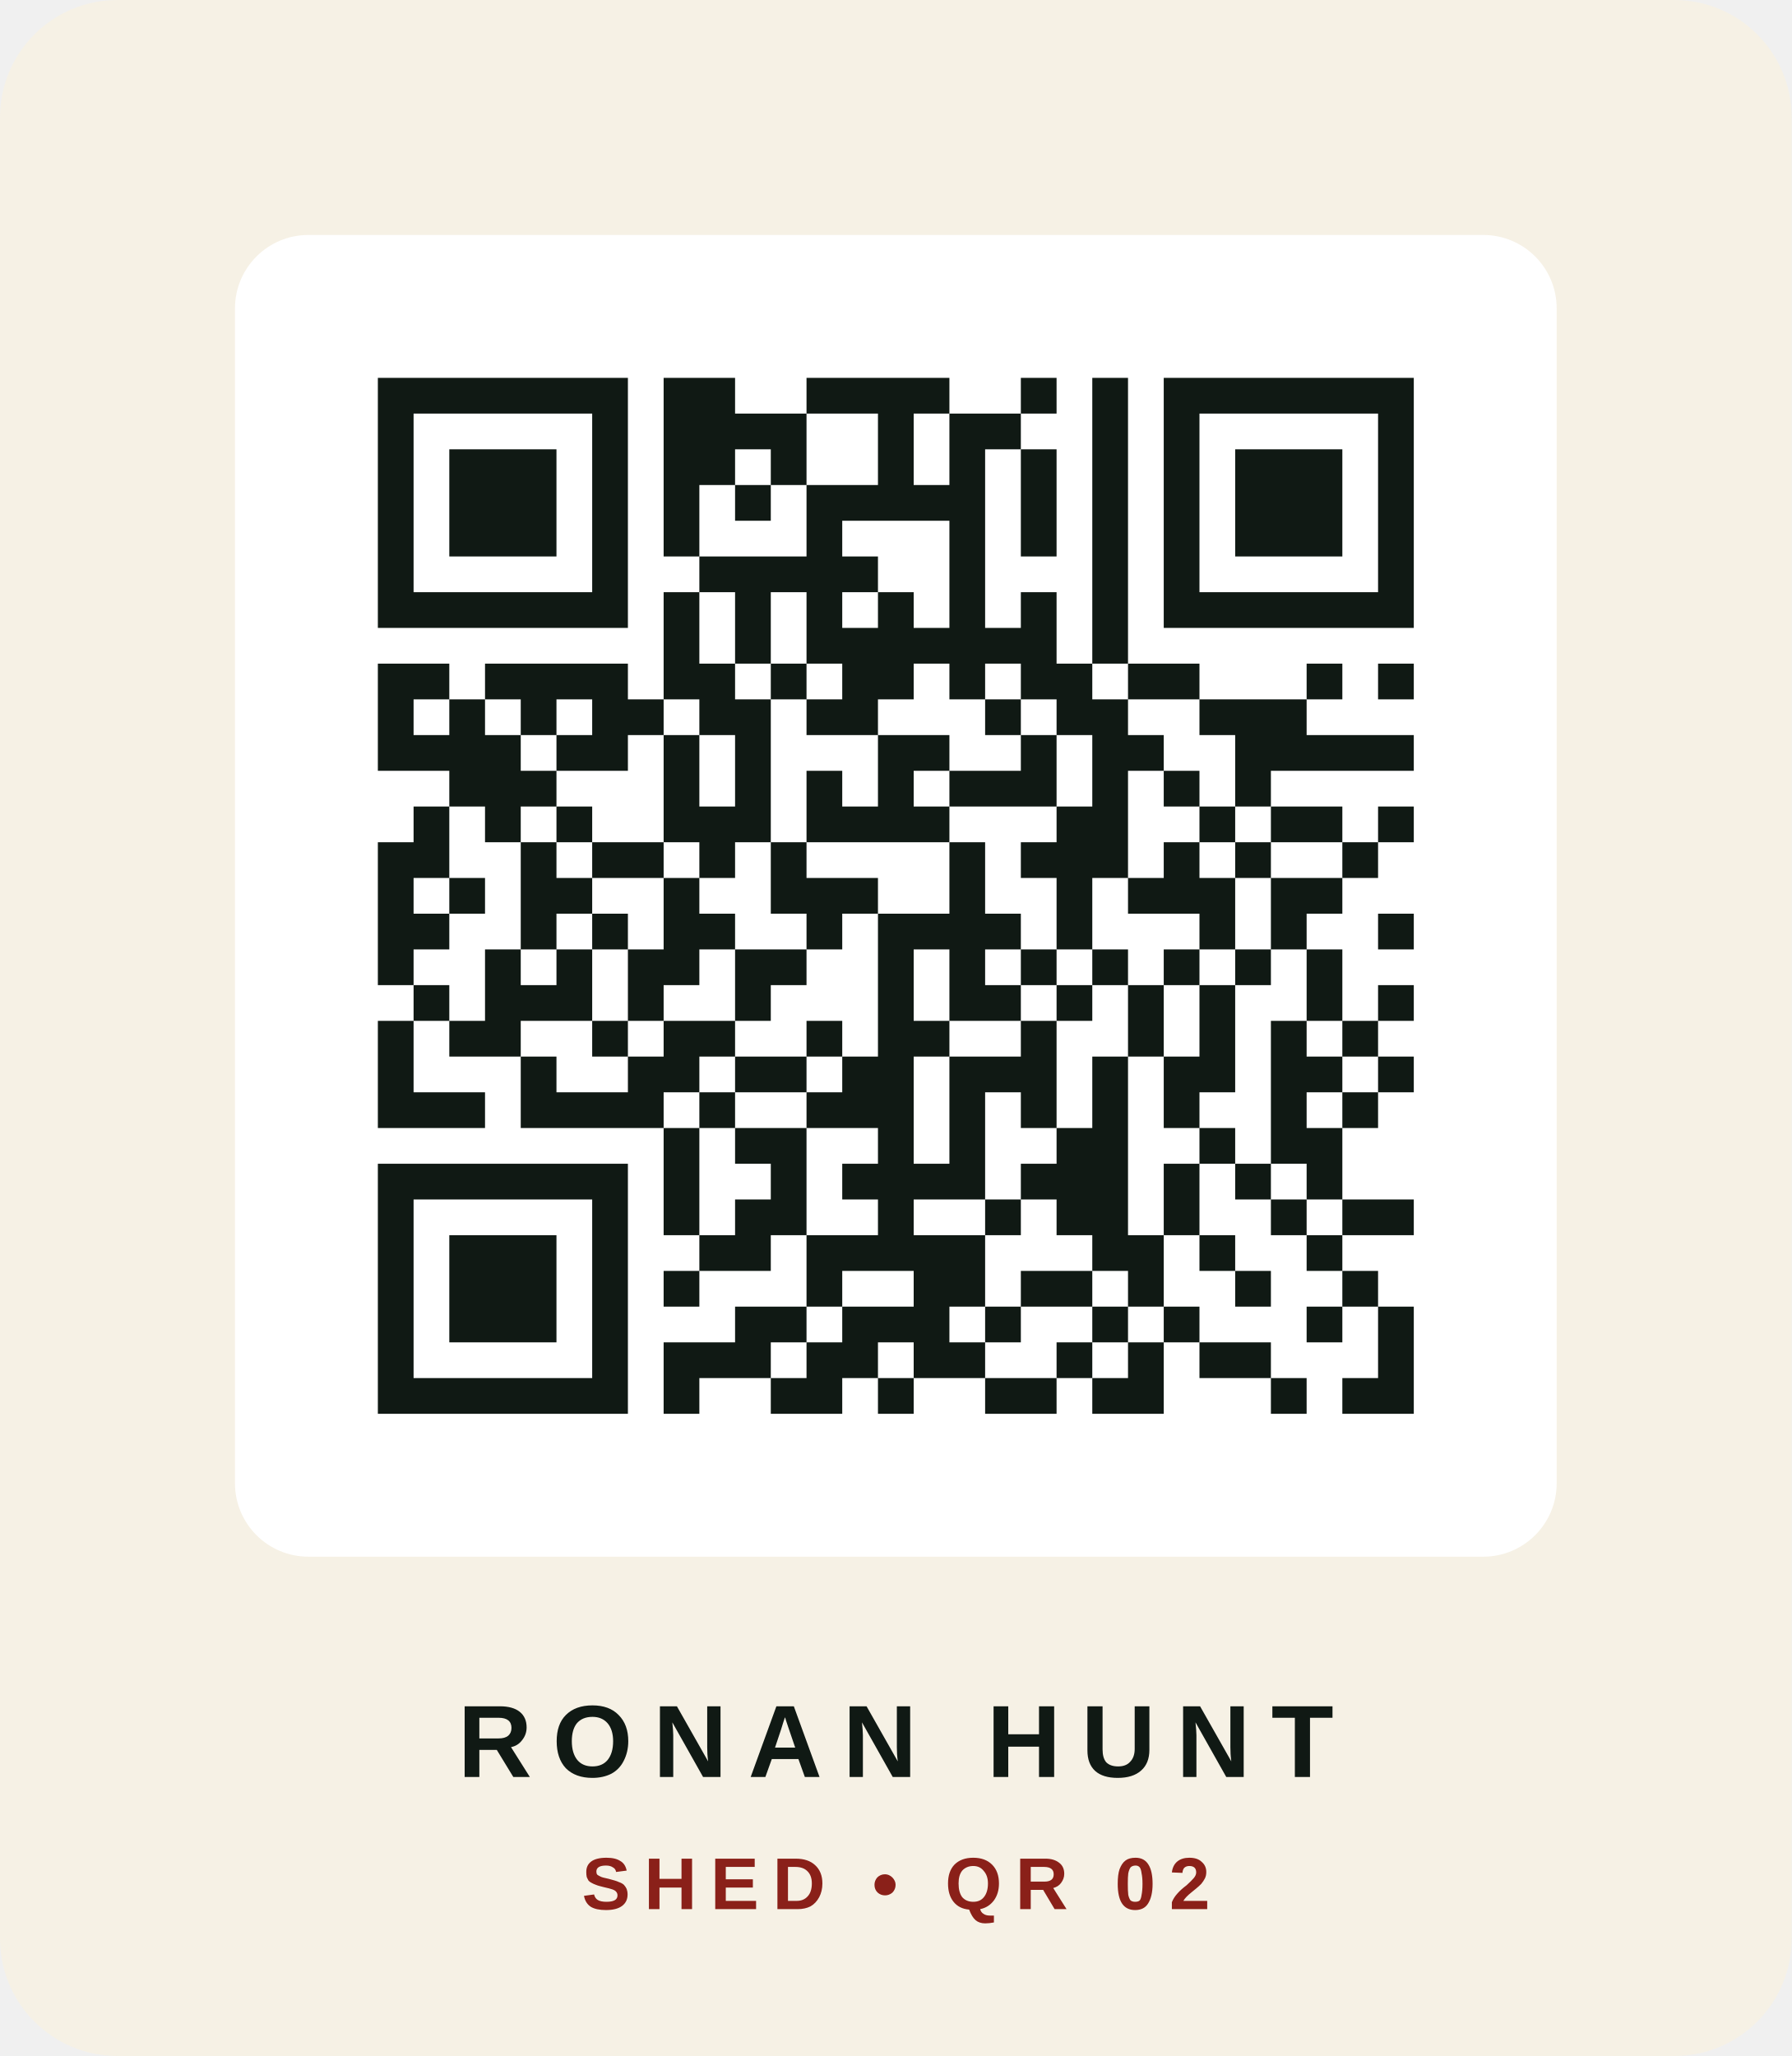
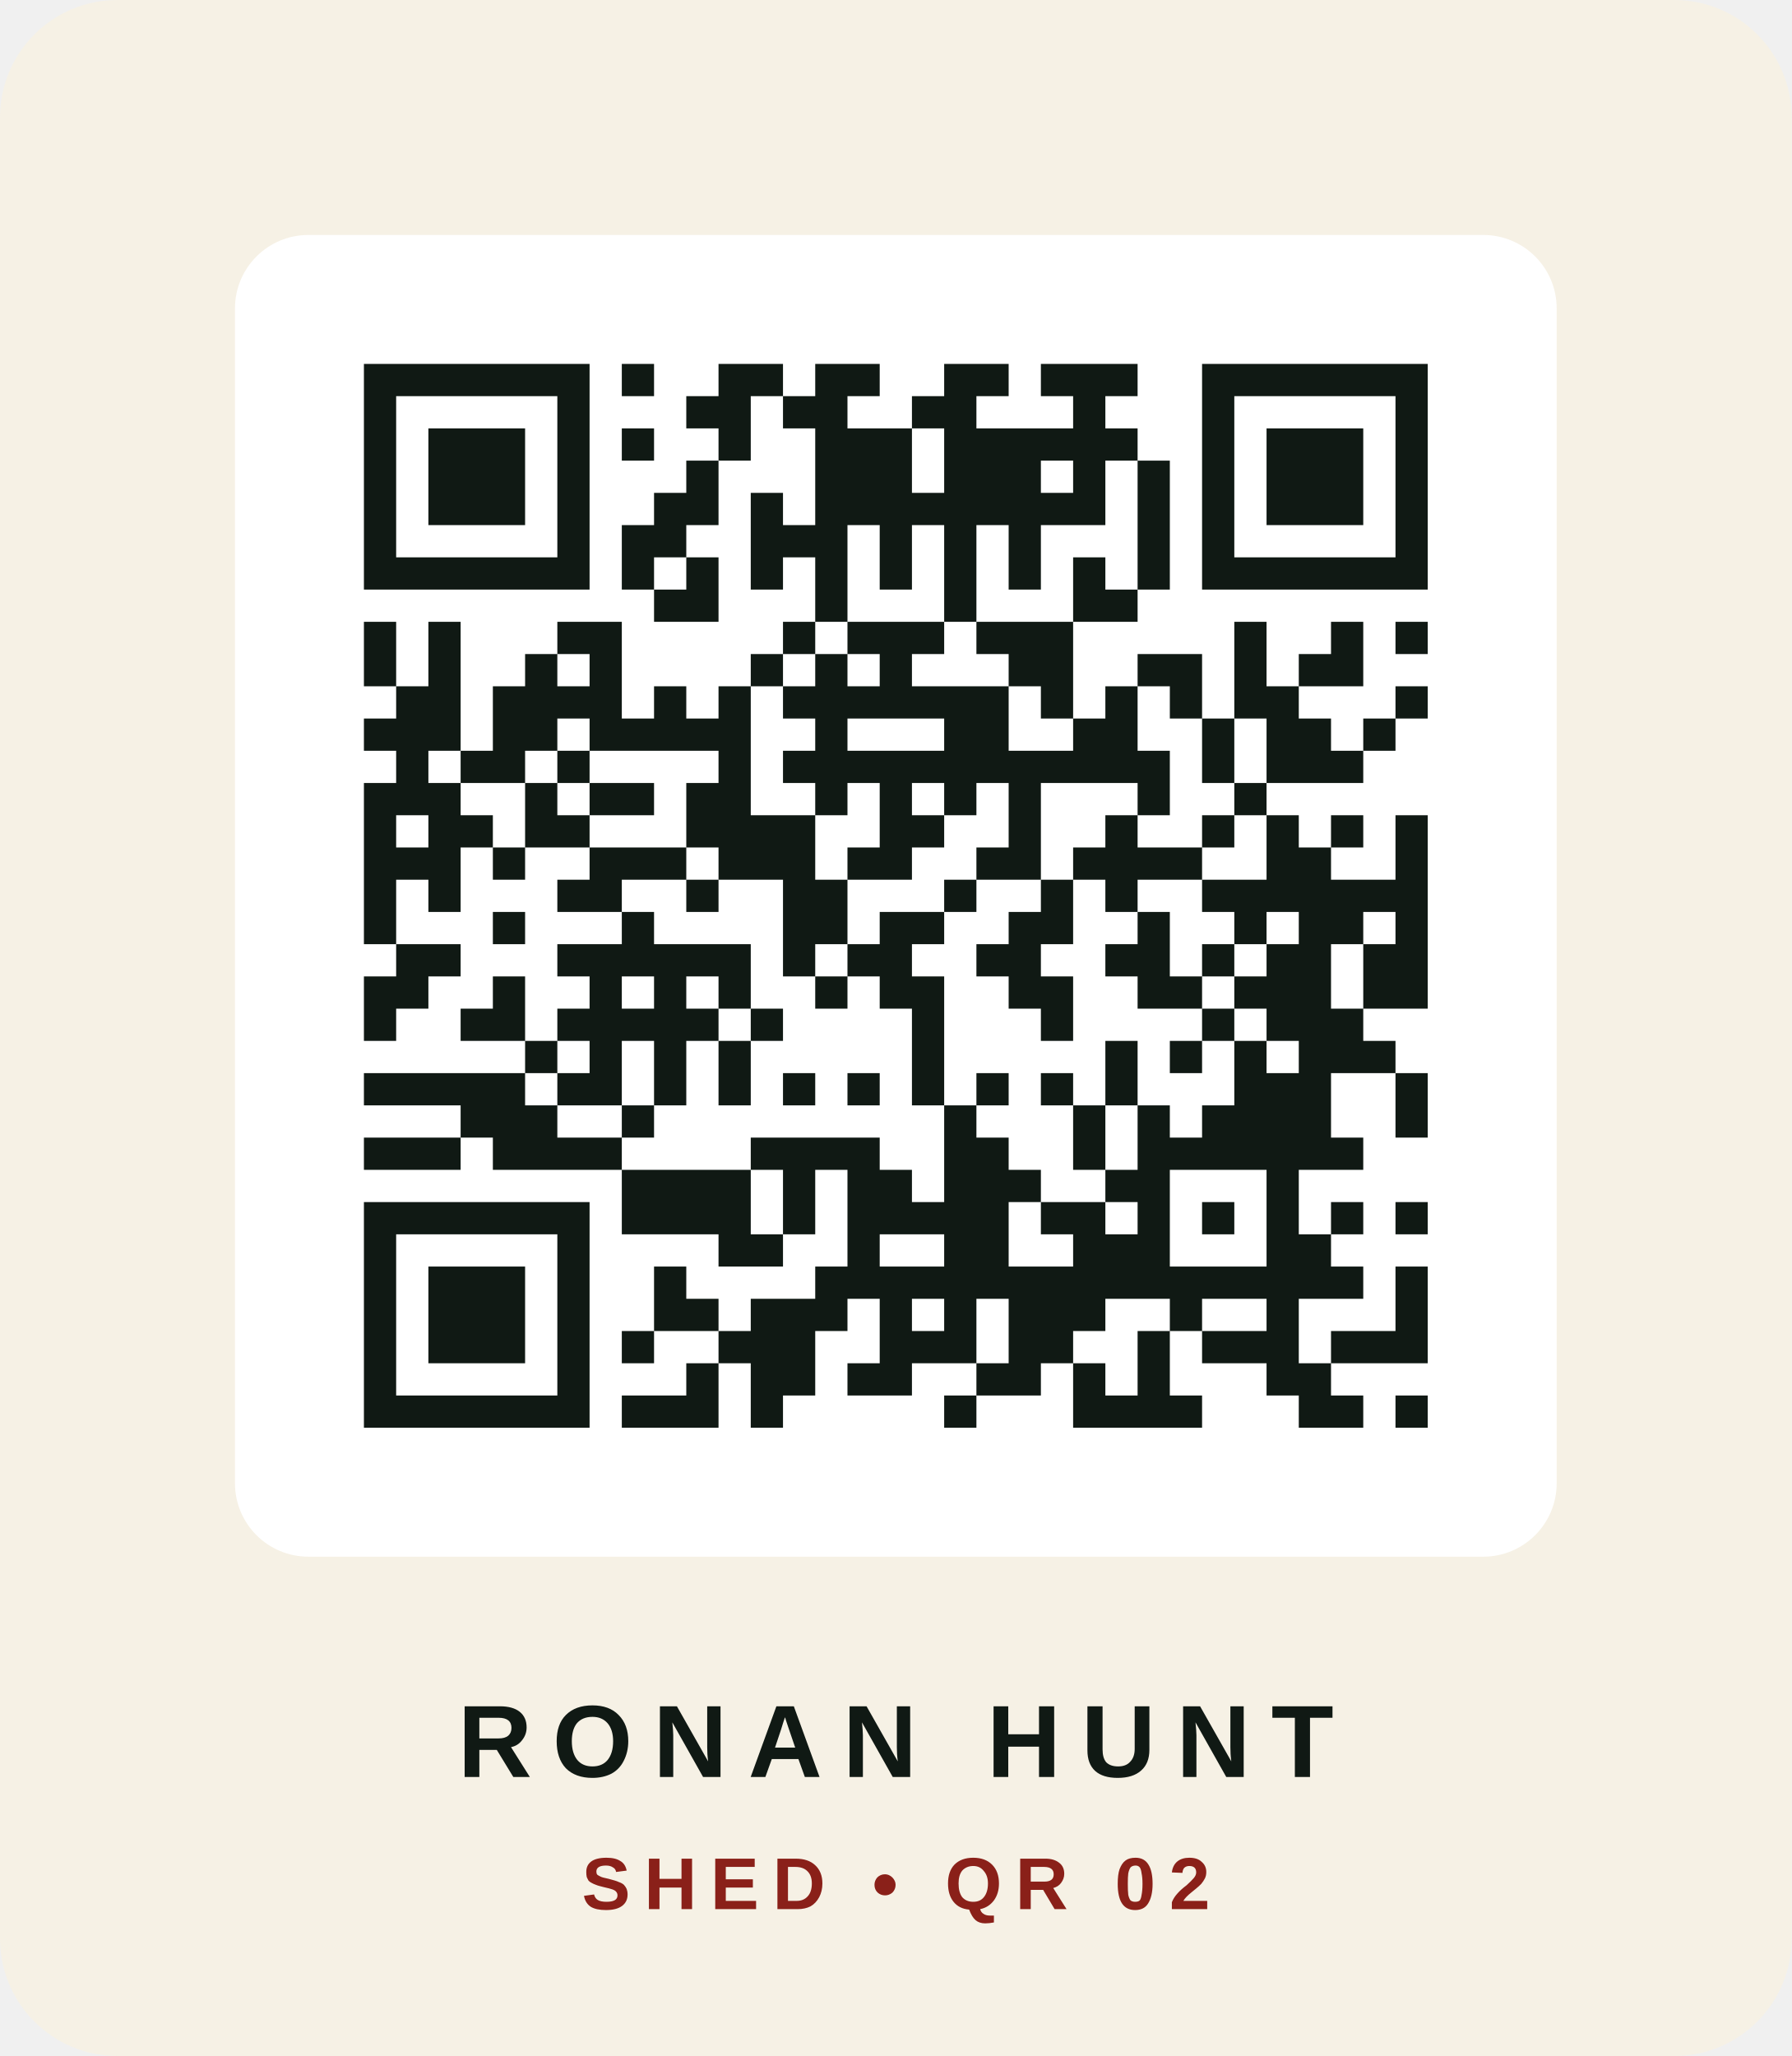
<svg xmlns="http://www.w3.org/2000/svg" viewBox="0 0 61 70" width="610" height="700" role="img" aria-labelledby="title desc">
  <rect width="61" height="70" rx="4" fill="#f6f1e5" />
  <rect x="8" y="8" width="45" height="45" rx="2.5" fill="#ffffff" />
-   <svg x="8" y="8" width="45" height="45" viewBox="0 0 37 37">
-     <path d="M4,4H5V5H4zM5,4H6V5H5zM6,4H7V5H6zM7,4H8V5H7zM8,4H9V5H8zM9,4H10V5H9zM10,4H11V5H10zM12,4H13V5H12zM13,4H14V5H13zM16,4H17V5H16zM17,4H18V5H17zM18,4H19V5H18zM19,4H20V5H19zM22,4H23V5H22zM24,4H25V5H24zM26,4H27V5H26zM27,4H28V5H27zM28,4H29V5H28zM29,4H30V5H29zM30,4H31V5H30zM31,4H32V5H31zM32,4H33V5H32zM4,5H5V6H4zM10,5H11V6H10zM12,5H13V6H12zM13,5H14V6H13zM14,5H15V6H14zM15,5H16V6H15zM18,5H19V6H18zM20,5H21V6H20zM21,5H22V6H21zM24,5H25V6H24zM26,5H27V6H26zM32,5H33V6H32zM4,6H5V7H4zM6,6H7V7H6zM7,6H8V7H7zM8,6H9V7H8zM10,6H11V7H10zM12,6H13V7H12zM13,6H14V7H13zM15,6H16V7H15zM18,6H19V7H18zM20,6H21V7H20zM22,6H23V7H22zM24,6H25V7H24zM26,6H27V7H26zM28,6H29V7H28zM29,6H30V7H29zM30,6H31V7H30zM32,6H33V7H32zM4,7H5V8H4zM6,7H7V8H6zM7,7H8V8H7zM8,7H9V8H8zM10,7H11V8H10zM12,7H13V8H12zM14,7H15V8H14zM16,7H17V8H16zM17,7H18V8H17zM18,7H19V8H18zM19,7H20V8H19zM20,7H21V8H20zM22,7H23V8H22zM24,7H25V8H24zM26,7H27V8H26zM28,7H29V8H28zM29,7H30V8H29zM30,7H31V8H30zM32,7H33V8H32zM4,8H5V9H4zM6,8H7V9H6zM7,8H8V9H7zM8,8H9V9H8zM10,8H11V9H10zM12,8H13V9H12zM16,8H17V9H16zM20,8H21V9H20zM22,8H23V9H22zM24,8H25V9H24zM26,8H27V9H26zM28,8H29V9H28zM29,8H30V9H29zM30,8H31V9H30zM32,8H33V9H32zM4,9H5V10H4zM10,9H11V10H10zM13,9H14V10H13zM14,9H15V10H14zM15,9H16V10H15zM16,9H17V10H16zM17,9H18V10H17zM20,9H21V10H20zM24,9H25V10H24zM26,9H27V10H26zM32,9H33V10H32zM4,10H5V11H4zM5,10H6V11H5zM6,10H7V11H6zM7,10H8V11H7zM8,10H9V11H8zM9,10H10V11H9zM10,10H11V11H10zM12,10H13V11H12zM14,10H15V11H14zM16,10H17V11H16zM18,10H19V11H18zM20,10H21V11H20zM22,10H23V11H22zM24,10H25V11H24zM26,10H27V11H26zM27,10H28V11H27zM28,10H29V11H28zM29,10H30V11H29zM30,10H31V11H30zM31,10H32V11H31zM32,10H33V11H32zM12,11H13V12H12zM14,11H15V12H14zM16,11H17V12H16zM17,11H18V12H17zM18,11H19V12H18zM19,11H20V12H19zM20,11H21V12H20zM21,11H22V12H21zM22,11H23V12H22zM24,11H25V12H24zM4,12H5V13H4zM5,12H6V13H5zM7,12H8V13H7zM8,12H9V13H8zM9,12H10V13H9zM10,12H11V13H10zM12,12H13V13H12zM13,12H14V13H13zM15,12H16V13H15zM17,12H18V13H17zM18,12H19V13H18zM20,12H21V13H20zM22,12H23V13H22zM23,12H24V13H23zM25,12H26V13H25zM26,12H27V13H26zM30,12H31V13H30zM32,12H33V13H32zM4,13H5V14H4zM6,13H7V14H6zM8,13H9V14H8zM10,13H11V14H10zM11,13H12V14H11zM13,13H14V14H13zM14,13H15V14H14zM16,13H17V14H16zM17,13H18V14H17zM21,13H22V14H21zM23,13H24V14H23zM24,13H25V14H24zM27,13H28V14H27zM28,13H29V14H28zM29,13H30V14H29zM4,14H5V15H4zM5,14H6V15H5zM6,14H7V15H6zM7,14H8V15H7zM9,14H10V15H9zM10,14H11V15H10zM12,14H13V15H12zM14,14H15V15H14zM18,14H19V15H18zM19,14H20V15H19zM22,14H23V15H22zM24,14H25V15H24zM25,14H26V15H25zM28,14H29V15H28zM29,14H30V15H29zM30,14H31V15H30zM31,14H32V15H31zM32,14H33V15H32zM6,15H7V16H6zM7,15H8V16H7zM8,15H9V16H8zM12,15H13V16H12zM14,15H15V16H14zM16,15H17V16H16zM18,15H19V16H18zM20,15H21V16H20zM21,15H22V16H21zM22,15H23V16H22zM24,15H25V16H24zM26,15H27V16H26zM28,15H29V16H28zM5,16H6V17H5zM7,16H8V17H7zM9,16H10V17H9zM12,16H13V17H12zM13,16H14V17H13zM14,16H15V17H14zM16,16H17V17H16zM17,16H18V17H17zM18,16H19V17H18zM19,16H20V17H19zM23,16H24V17H23zM24,16H25V17H24zM27,16H28V17H27zM29,16H30V17H29zM30,16H31V17H30zM32,16H33V17H32zM4,17H5V18H4zM5,17H6V18H5zM8,17H9V18H8zM10,17H11V18H10zM11,17H12V18H11zM13,17H14V18H13zM15,17H16V18H15zM20,17H21V18H20zM22,17H23V18H22zM23,17H24V18H23zM24,17H25V18H24zM26,17H27V18H26zM28,17H29V18H28zM31,17H32V18H31zM4,18H5V19H4zM6,18H7V19H6zM8,18H9V19H8zM9,18H10V19H9zM12,18H13V19H12zM15,18H16V19H15zM16,18H17V19H16zM17,18H18V19H17zM20,18H21V19H20zM23,18H24V19H23zM25,18H26V19H25zM26,18H27V19H26zM27,18H28V19H27zM29,18H30V19H29zM30,18H31V19H30zM4,19H5V20H4zM5,19H6V20H5zM8,19H9V20H8zM10,19H11V20H10zM12,19H13V20H12zM13,19H14V20H13zM16,19H17V20H16zM18,19H19V20H18zM19,19H20V20H19zM20,19H21V20H20zM21,19H22V20H21zM23,19H24V20H23zM27,19H28V20H27zM29,19H30V20H29zM32,19H33V20H32zM4,20H5V21H4zM7,20H8V21H7zM9,20H10V21H9zM11,20H12V21H11zM12,20H13V21H12zM14,20H15V21H14zM15,20H16V21H15zM18,20H19V21H18zM20,20H21V21H20zM22,20H23V21H22zM24,20H25V21H24zM26,20H27V21H26zM28,20H29V21H28zM30,20H31V21H30zM5,21H6V22H5zM7,21H8V22H7zM8,21H9V22H8zM9,21H10V22H9zM11,21H12V22H11zM14,21H15V22H14zM18,21H19V22H18zM20,21H21V22H20zM21,21H22V22H21zM23,21H24V22H23zM25,21H26V22H25zM27,21H28V22H27zM30,21H31V22H30zM32,21H33V22H32zM4,22H5V23H4zM6,22H7V23H6zM7,22H8V23H7zM10,22H11V23H10zM12,22H13V23H12zM13,22H14V23H13zM16,22H17V23H16zM18,22H19V23H18zM19,22H20V23H19zM22,22H23V23H22zM25,22H26V23H25zM27,22H28V23H27zM29,22H30V23H29zM31,22H32V23H31zM4,23H5V24H4zM8,23H9V24H8zM11,23H12V24H11zM12,23H13V24H12zM14,23H15V24H14zM15,23H16V24H15zM17,23H18V24H17zM18,23H19V24H18zM20,23H21V24H20zM21,23H22V24H21zM22,23H23V24H22zM24,23H25V24H24zM26,23H27V24H26zM27,23H28V24H27zM29,23H30V24H29zM30,23H31V24H30zM32,23H33V24H32zM4,24H5V25H4zM5,24H6V25H5zM6,24H7V25H6zM8,24H9V25H8zM9,24H10V25H9zM10,24H11V25H10zM11,24H12V25H11zM13,24H14V25H13zM16,24H17V25H16zM17,24H18V25H17zM18,24H19V25H18zM20,24H21V25H20zM22,24H23V25H22zM24,24H25V25H24zM26,24H27V25H26zM29,24H30V25H29zM31,24H32V25H31zM12,25H13V26H12zM14,25H15V26H14zM15,25H16V26H15zM18,25H19V26H18zM20,25H21V26H20zM23,25H24V26H23zM24,25H25V26H24zM27,25H28V26H27zM29,25H30V26H29zM30,25H31V26H30zM4,26H5V27H4zM5,26H6V27H5zM6,26H7V27H6zM7,26H8V27H7zM8,26H9V27H8zM9,26H10V27H9zM10,26H11V27H10zM12,26H13V27H12zM15,26H16V27H15zM17,26H18V27H17zM18,26H19V27H18zM19,26H20V27H19zM20,26H21V27H20zM22,26H23V27H22zM23,26H24V27H23zM24,26H25V27H24zM26,26H27V27H26zM28,26H29V27H28zM30,26H31V27H30zM4,27H5V28H4zM10,27H11V28H10zM12,27H13V28H12zM14,27H15V28H14zM15,27H16V28H15zM18,27H19V28H18zM21,27H22V28H21zM23,27H24V28H23zM24,27H25V28H24zM26,27H27V28H26zM29,27H30V28H29zM31,27H32V28H31zM32,27H33V28H32zM4,28H5V29H4zM6,28H7V29H6zM7,28H8V29H7zM8,28H9V29H8zM10,28H11V29H10zM13,28H14V29H13zM14,28H15V29H14zM16,28H17V29H16zM17,28H18V29H17zM18,28H19V29H18zM19,28H20V29H19zM20,28H21V29H20zM24,28H25V29H24zM25,28H26V29H25zM27,28H28V29H27zM30,28H31V29H30zM4,29H5V30H4zM6,29H7V30H6zM7,29H8V30H7zM8,29H9V30H8zM10,29H11V30H10zM12,29H13V30H12zM16,29H17V30H16zM19,29H20V30H19zM20,29H21V30H20zM22,29H23V30H22zM23,29H24V30H23zM25,29H26V30H25zM28,29H29V30H28zM31,29H32V30H31zM4,30H5V31H4zM6,30H7V31H6zM7,30H8V31H7zM8,30H9V31H8zM10,30H11V31H10zM14,30H15V31H14zM15,30H16V31H15zM17,30H18V31H17zM18,30H19V31H18zM19,30H20V31H19zM21,30H22V31H21zM24,30H25V31H24zM26,30H27V31H26zM30,30H31V31H30zM32,30H33V31H32zM4,31H5V32H4zM10,31H11V32H10zM12,31H13V32H12zM13,31H14V32H13zM14,31H15V32H14zM16,31H17V32H16zM17,31H18V32H17zM19,31H20V32H19zM20,31H21V32H20zM23,31H24V32H23zM25,31H26V32H25zM27,31H28V32H27zM28,31H29V32H28zM32,31H33V32H32zM4,32H5V33H4zM5,32H6V33H5zM6,32H7V33H6zM7,32H8V33H7zM8,32H9V33H8zM9,32H10V33H9zM10,32H11V33H10zM12,32H13V33H12zM15,32H16V33H15zM16,32H17V33H16zM18,32H19V33H18zM21,32H22V33H21zM22,32H23V33H22zM24,32H25V33H24zM25,32H26V33H25zM29,32H30V33H29zM31,32H32V33H31zM32,32H33V33H32z" fill="#101914" />
+   <svg x="8" y="8" width="45" height="45" viewBox="0 0 41 41">
+     <path d="M4,4h7v1h-7zM12,4h1v1h-1zM15,4h2v1h-2zM18,4h2v1h-2zM22,4h2v1h-2zM25,4h3v1h-3zM30,4h7v1h-7zM4,5h1v1h-1zM10,5h1v1h-1zM14,5h2v1h-2zM17,5h2v1h-2zM21,5h2v1h-2zM26,5h1v1h-1zM30,5h1v1h-1zM36,5h1v1h-1zM4,6h1v1h-1zM6,6h3v1h-3zM10,6h1v1h-1zM12,6h1v1h-1zM15,6h1v1h-1zM18,6h3v1h-3zM22,6h6v1h-6zM30,6h1v1h-1zM32,6h3v1h-3zM36,6h1v1h-1zM4,7h1v1h-1zM6,7h3v1h-3zM10,7h1v1h-1zM14,7h1v1h-1zM18,7h3v1h-3zM22,7h3v1h-3zM26,7h1v1h-1zM28,7h1v1h-1zM30,7h1v1h-1zM32,7h3v1h-3zM36,7h1v1h-1zM4,8h1v1h-1zM6,8h3v1h-3zM10,8h1v1h-1zM13,8h2v1h-2zM16,8h1v1h-1zM18,8h9v1h-9zM28,8h1v1h-1zM30,8h1v1h-1zM32,8h3v1h-3zM36,8h1v1h-1zM4,9h1v1h-1zM10,9h1v1h-1zM12,9h2v1h-2zM16,9h3v1h-3zM20,9h1v1h-1zM22,9h1v1h-1zM24,9h1v1h-1zM28,9h1v1h-1zM30,9h1v1h-1zM36,9h1v1h-1zM4,10h7v1h-7zM12,10h1v1h-1zM14,10h1v1h-1zM16,10h1v1h-1zM18,10h1v1h-1zM20,10h1v1h-1zM22,10h1v1h-1zM24,10h1v1h-1zM26,10h1v1h-1zM28,10h1v1h-1zM30,10h7v1h-7zM13,11h2v1h-2zM18,11h1v1h-1zM22,11h1v1h-1zM26,11h2v1h-2zM4,12h1v1h-1zM6,12h1v1h-1zM10,12h2v1h-2zM17,12h1v1h-1zM19,12h3v1h-3zM23,12h3v1h-3zM31,12h1v1h-1zM34,12h1v1h-1zM36,12h1v1h-1zM4,13h1v1h-1zM6,13h1v1h-1zM9,13h1v1h-1zM11,13h1v1h-1zM16,13h1v1h-1zM18,13h1v1h-1zM20,13h1v1h-1zM24,13h2v1h-2zM28,13h2v1h-2zM31,13h1v1h-1zM33,13h2v1h-2zM5,14h2v1h-2zM8,14h4v1h-4zM13,14h1v1h-1zM15,14h1v1h-1zM17,14h7v1h-7zM25,14h1v1h-1zM27,14h1v1h-1zM29,14h1v1h-1zM31,14h2v1h-2zM36,14h1v1h-1zM4,15h3v1h-3zM8,15h2v1h-2zM11,15h5v1h-5zM18,15h1v1h-1zM22,15h2v1h-2zM26,15h2v1h-2zM30,15h1v1h-1zM32,15h2v1h-2zM35,15h1v1h-1zM5,16h1v1h-1zM7,16h2v1h-2zM10,16h1v1h-1zM15,16h1v1h-1zM17,16h12v1h-12zM30,16h1v1h-1zM32,16h3v1h-3zM4,17h3v1h-3zM9,17h1v1h-1zM11,17h2v1h-2zM14,17h2v1h-2zM18,17h1v1h-1zM20,17h1v1h-1zM22,17h1v1h-1zM24,17h1v1h-1zM28,17h1v1h-1zM31,17h1v1h-1zM4,18h1v1h-1zM6,18h2v1h-2zM9,18h2v1h-2zM14,18h4v1h-4zM20,18h2v1h-2zM24,18h1v1h-1zM27,18h1v1h-1zM30,18h1v1h-1zM32,18h1v1h-1zM34,18h1v1h-1zM36,18h1v1h-1zM4,19h3v1h-3zM8,19h1v1h-1zM11,19h3v1h-3zM15,19h3v1h-3zM19,19h2v1h-2zM23,19h2v1h-2zM26,19h4v1h-4zM32,19h2v1h-2zM36,19h1v1h-1zM4,20h1v1h-1zM6,20h1v1h-1zM10,20h2v1h-2zM14,20h1v1h-1zM17,20h2v1h-2zM22,20h1v1h-1zM25,20h1v1h-1zM27,20h1v1h-1zM30,20h7v1h-7zM4,21h1v1h-1zM8,21h1v1h-1zM12,21h1v1h-1zM17,21h2v1h-2zM20,21h2v1h-2zM24,21h2v1h-2zM28,21h1v1h-1zM31,21h1v1h-1zM33,21h2v1h-2zM36,21h1v1h-1zM5,22h2v1h-2zM10,22h6v1h-6zM17,22h1v1h-1zM19,22h2v1h-2zM23,22h2v1h-2zM27,22h2v1h-2zM30,22h1v1h-1zM32,22h2v1h-2zM35,22h2v1h-2zM4,23h2v1h-2zM8,23h1v1h-1zM11,23h1v1h-1zM13,23h1v1h-1zM15,23h1v1h-1zM18,23h1v1h-1zM20,23h2v1h-2zM24,23h2v1h-2zM28,23h2v1h-2zM31,23h3v1h-3zM35,23h2v1h-2zM4,24h1v1h-1zM7,24h2v1h-2zM10,24h5v1h-5zM16,24h1v1h-1zM21,24h1v1h-1zM25,24h1v1h-1zM30,24h1v1h-1zM32,24h3v1h-3zM9,25h1v1h-1zM11,25h1v1h-1zM13,25h1v1h-1zM15,25h1v1h-1zM21,25h1v1h-1zM27,25h1v1h-1zM29,25h1v1h-1zM31,25h1v1h-1zM33,25h3v1h-3zM4,26h5v1h-5zM10,26h2v1h-2zM13,26h1v1h-1zM15,26h1v1h-1zM17,26h1v1h-1zM19,26h1v1h-1zM21,26h1v1h-1zM23,26h1v1h-1zM25,26h1v1h-1zM27,26h1v1h-1zM31,26h3v1h-3zM36,26h1v1h-1zM7,27h3v1h-3zM12,27h1v1h-1zM22,27h1v1h-1zM26,27h1v1h-1zM28,27h1v1h-1zM30,27h4v1h-4zM36,27h1v1h-1zM4,28h3v1h-3zM8,28h4v1h-4zM16,28h4v1h-4zM22,28h2v1h-2zM26,28h1v1h-1zM28,28h7v1h-7zM12,29h4v1h-4zM17,29h1v1h-1zM19,29h2v1h-2zM22,29h3v1h-3zM27,29h2v1h-2zM32,29h1v1h-1zM4,30h7v1h-7zM12,30h4v1h-4zM17,30h1v1h-1zM19,30h5v1h-5zM25,30h2v1h-2zM28,30h1v1h-1zM30,30h1v1h-1zM32,30h1v1h-1zM34,30h1v1h-1zM36,30h1v1h-1zM4,31h1v1h-1zM10,31h1v1h-1zM15,31h2v1h-2zM19,31h1v1h-1zM22,31h2v1h-2zM26,31h3v1h-3zM32,31h2v1h-2zM4,32h1v1h-1zM6,32h3v1h-3zM10,32h1v1h-1zM13,32h1v1h-1zM18,32h17v1h-17zM36,32h1v1h-1zM4,33h1v1h-1zM6,33h3v1h-3zM10,33h1v1h-1zM13,33h2v1h-2zM16,33h3v1h-3zM20,33h1v1h-1zM22,33h1v1h-1zM24,33h3v1h-3zM29,33h1v1h-1zM32,33h1v1h-1zM36,33h1v1h-1zM4,34h1v1h-1zM6,34h3v1h-3zM10,34h1v1h-1zM12,34h1v1h-1zM15,34h3v1h-3zM20,34h3v1h-3zM24,34h2v1h-2zM28,34h1v1h-1zM30,34h3v1h-3zM34,34h3v1h-3zM4,35h1v1h-1zM10,35h1v1h-1zM14,35h1v1h-1zM16,35h2v1h-2zM19,35h2v1h-2zM23,35h2v1h-2zM26,35h1v1h-1zM28,35h1v1h-1zM32,35h2v1h-2zM4,36h7v1h-7zM12,36h3v1h-3zM16,36h1v1h-1zM22,36h1v1h-1zM26,36h4v1h-4zM33,36h2v1h-2zM36,36h1v1h-1z" fill="#101914" />
  </svg>
  <text x="30.5" y="60.5" text-anchor="middle" font-family="Arial, Helvetica, sans-serif" font-size="3.5" font-weight="700" letter-spacing="0.7" fill="#101914">RONAN HUNT</text>
  <text x="30.5" y="65" text-anchor="middle" font-family="Arial, Helvetica, sans-serif" font-size="2.5" font-weight="700" letter-spacing="0.45" fill="#8a2019">SHED • QR 02</text>
</svg>
